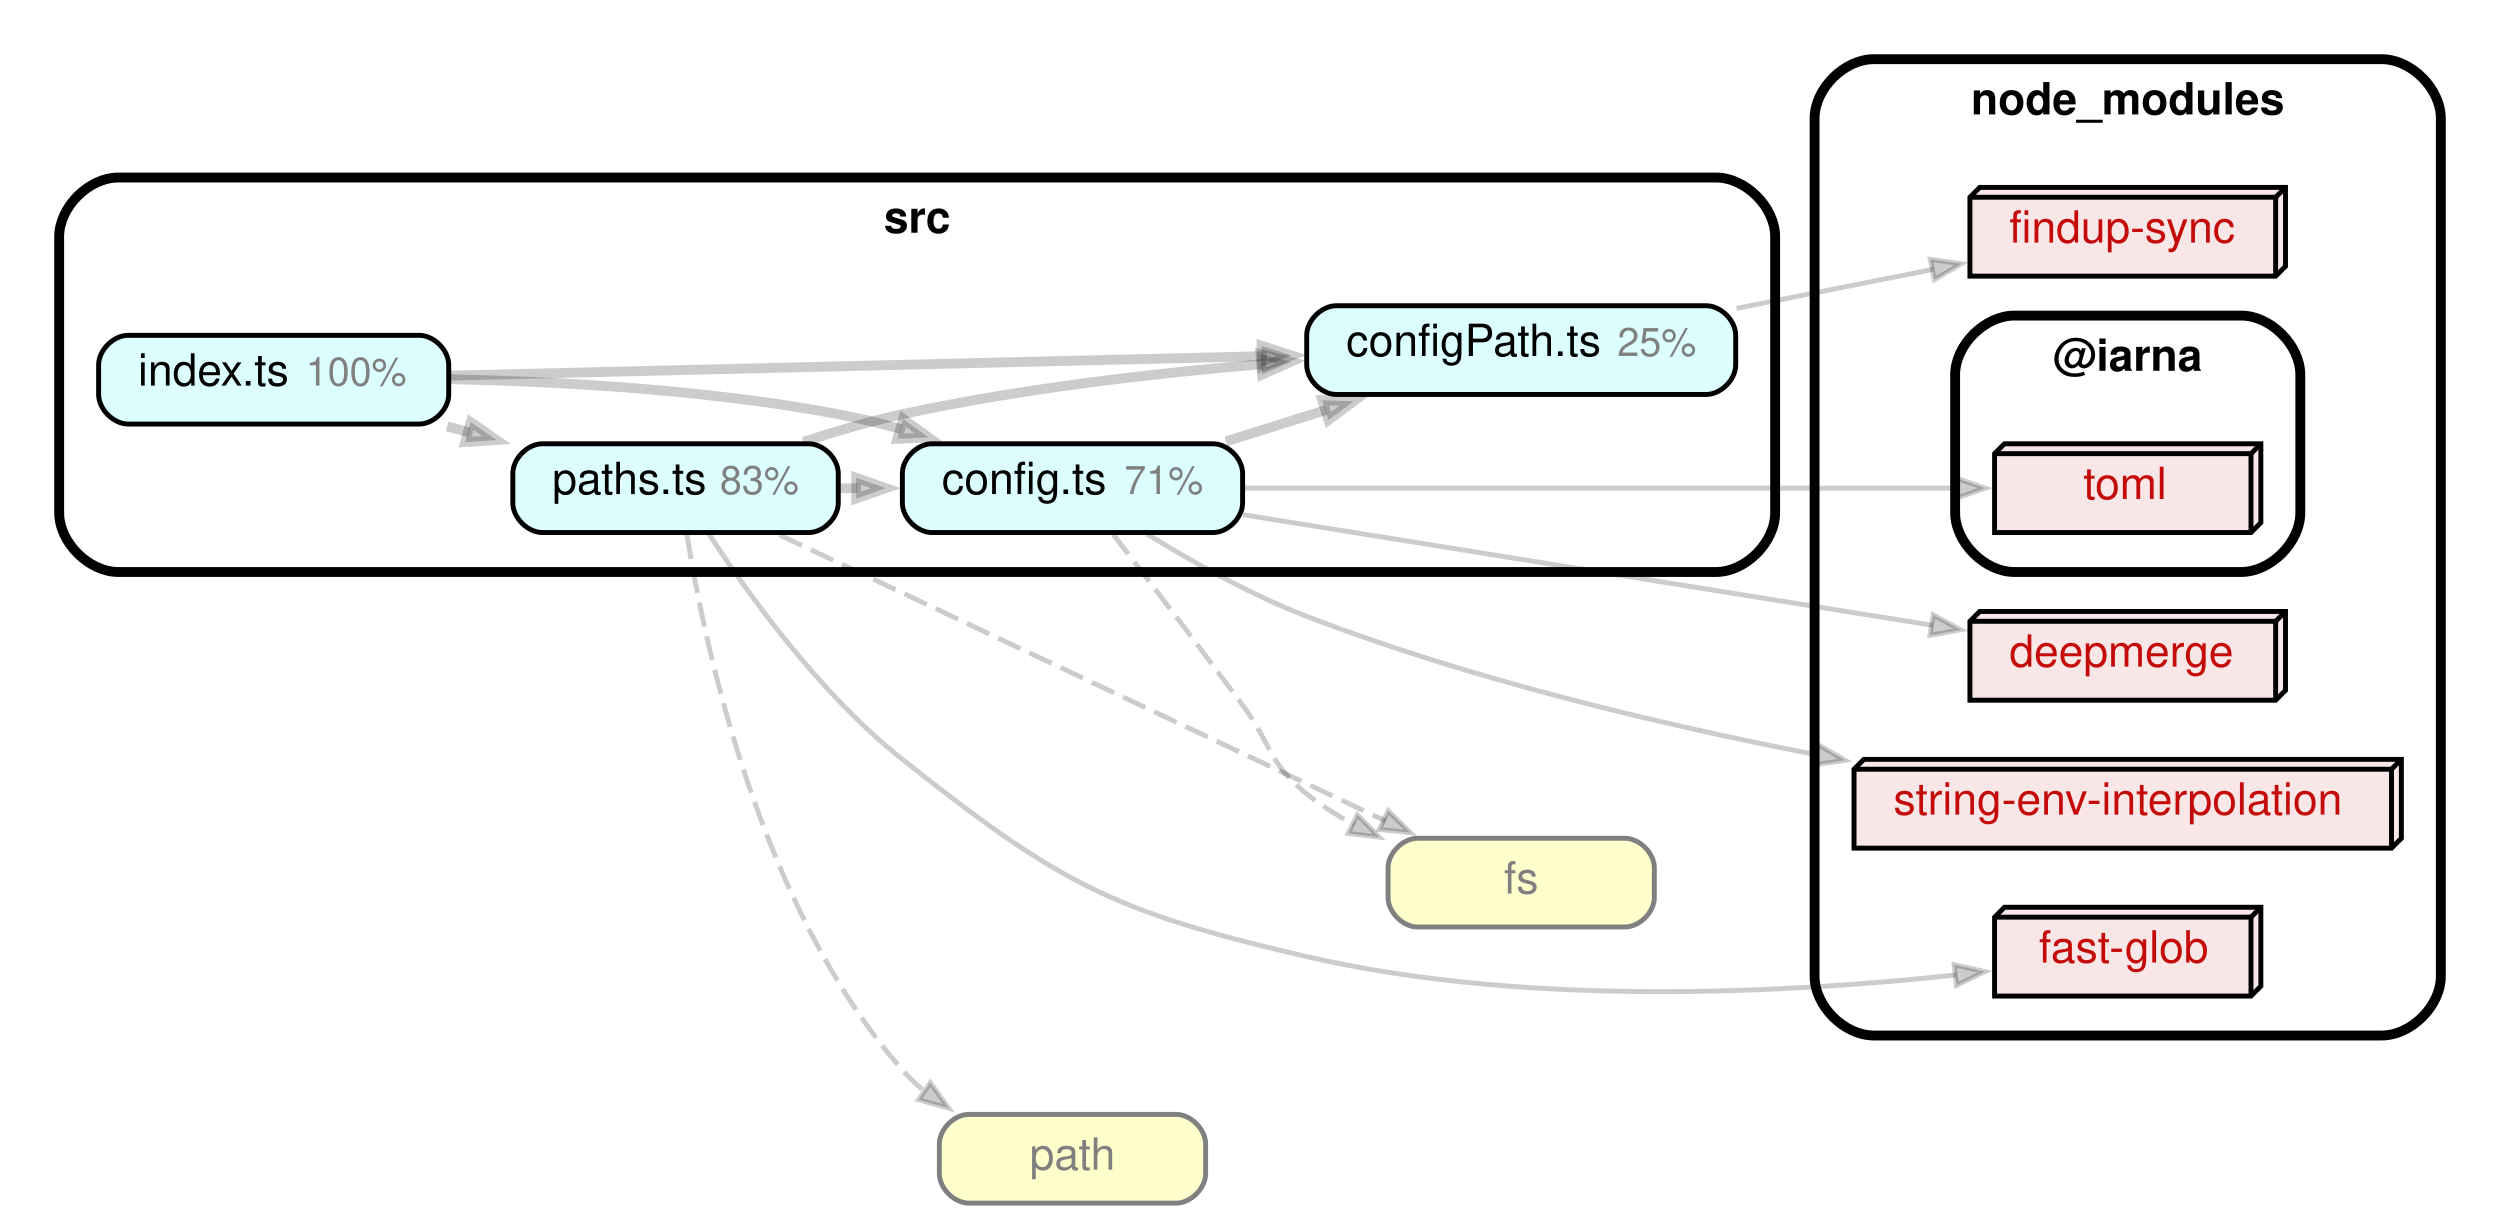
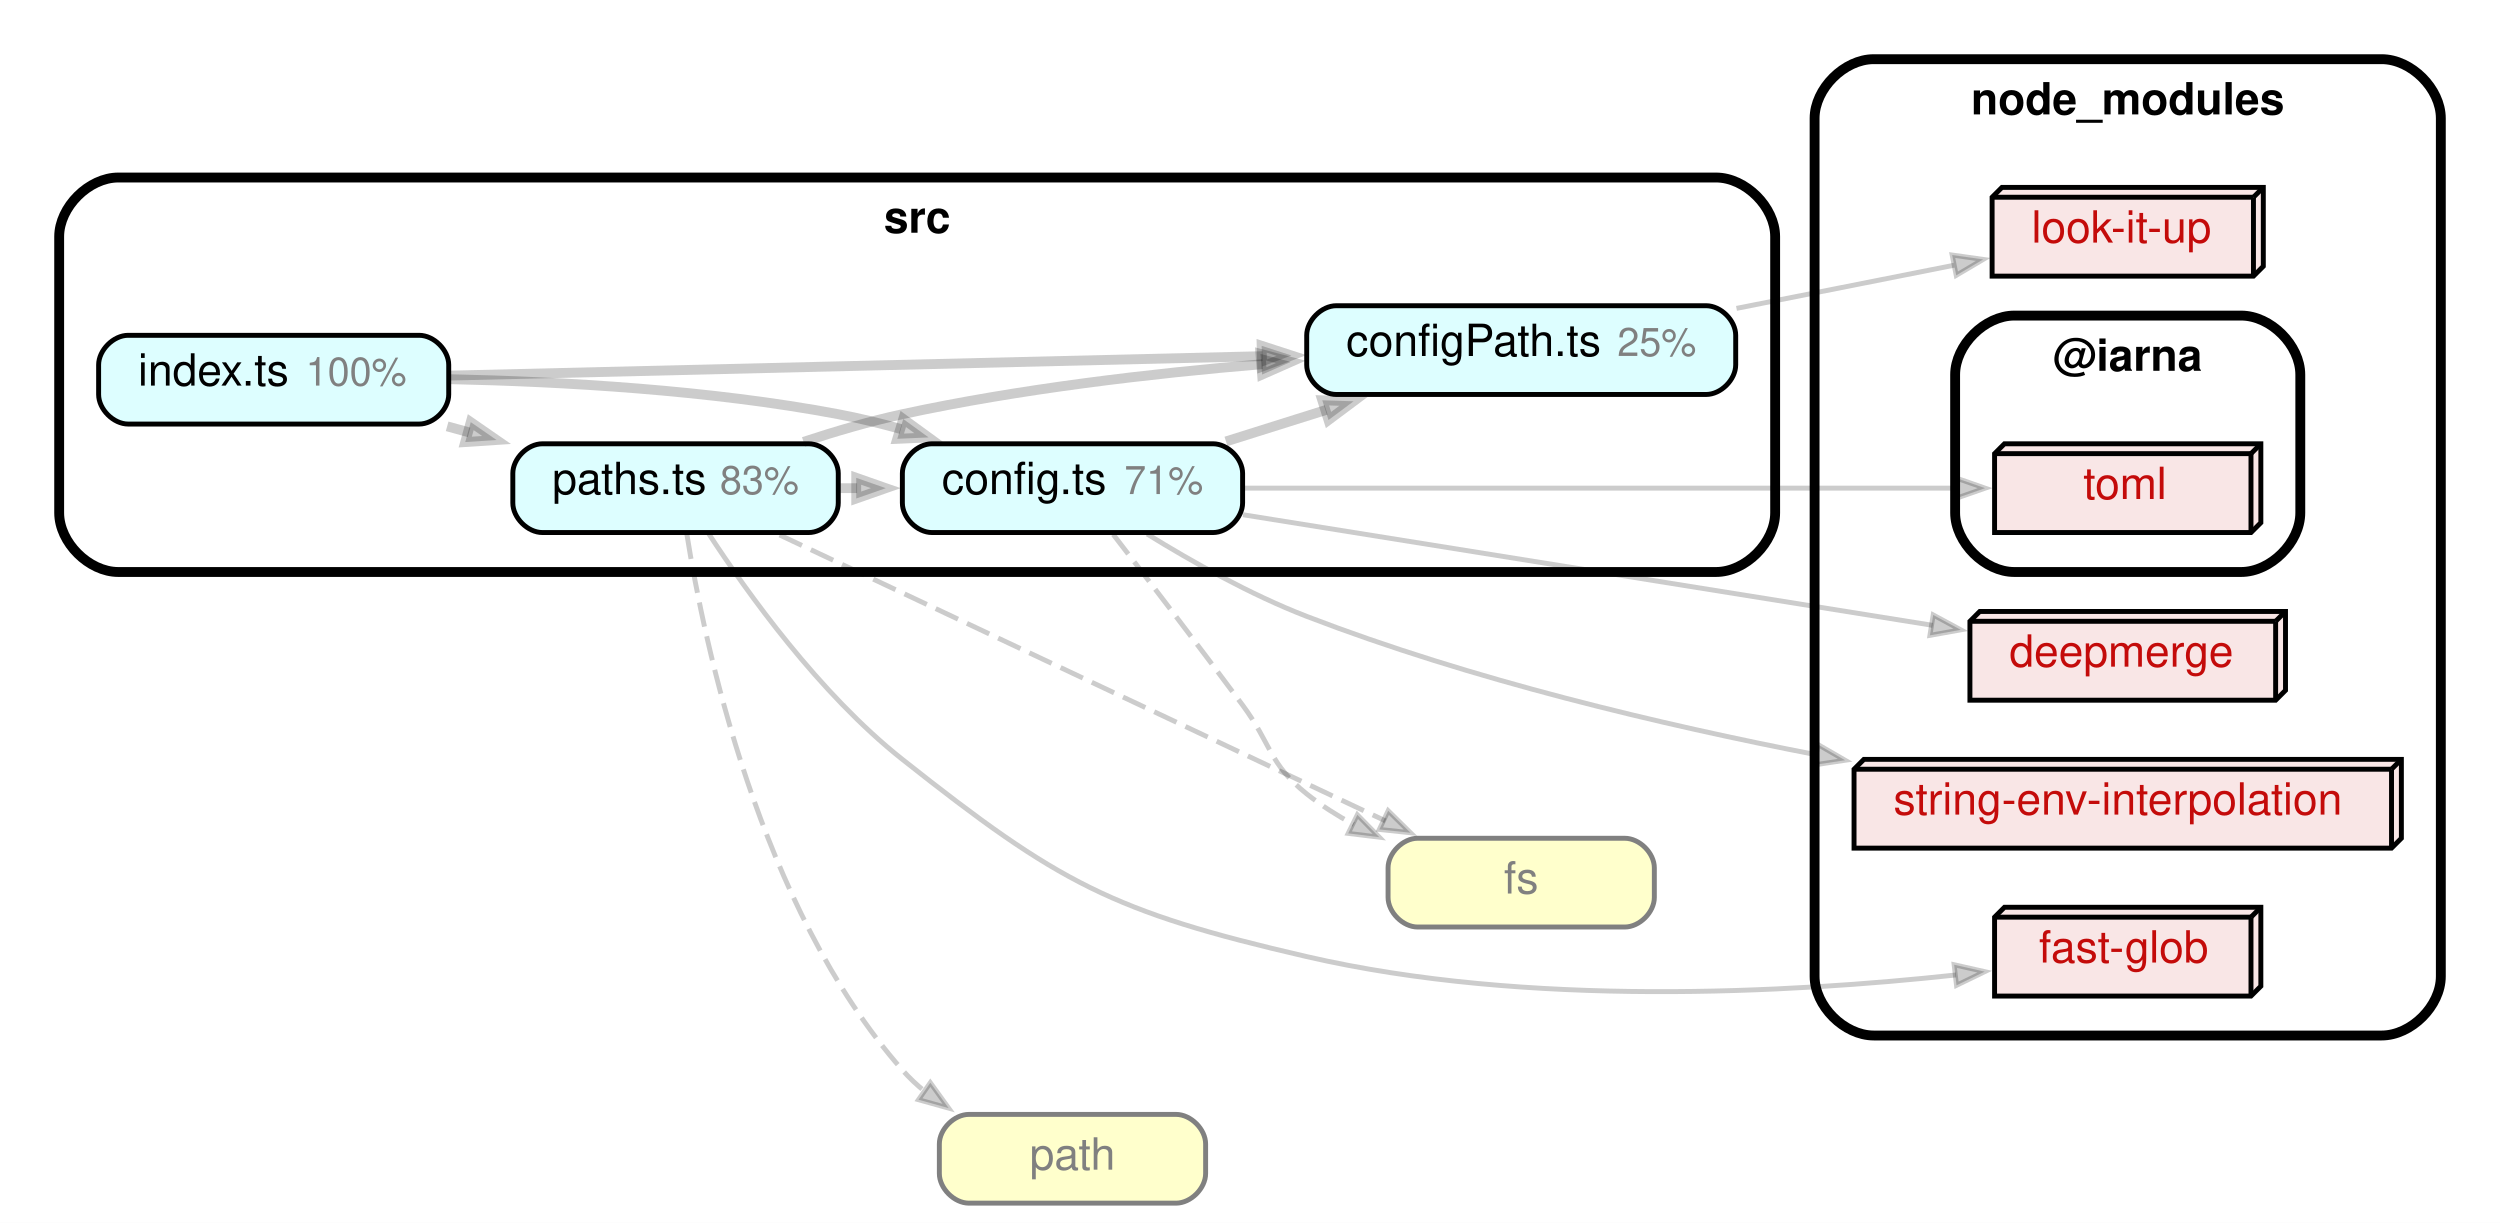
<svg xmlns="http://www.w3.org/2000/svg" xmlns:xlink="http://www.w3.org/1999/xlink" width="507pt" height="248pt" viewBox="0.00 0.00 507.00 248.00">
  <g id="graph0" class="graph" transform="scale(1 1) rotate(0) translate(4 244)">
    <polygon fill="white" stroke="none" points="-4,4 -4,-244 503,-244 503,4 -4,4" />
    <g id="clust1" class="cluster">
      <path fill="#ffffff" stroke="black" stroke-width="2" d="M376,-34C376,-34 479,-34 479,-34 485,-34 491,-40 491,-46 491,-46 491,-220 491,-220 491,-226 485,-232 479,-232 479,-232 376,-232 376,-232 370,-232 364,-226 364,-220 364,-220 364,-46 364,-46 364,-40 370,-34 376,-34" />
      <text text-anchor="middle" x="427.5" y="-220.8" font-family="Helvetica,sans-Serif" font-weight="bold" font-size="9.00">node_modules</text>
    </g>
    <g id="clust2" class="cluster">
      <path fill="#ffffff" stroke="black" stroke-width="2" d="M404.5,-128C404.5,-128 450.5,-128 450.5,-128 456.5,-128 462.5,-134 462.5,-140 462.5,-140 462.5,-168 462.5,-168 462.5,-174 456.5,-180 450.5,-180 450.5,-180 404.5,-180 404.5,-180 398.5,-180 392.5,-174 392.5,-168 392.5,-168 392.5,-140 392.5,-140 392.5,-134 398.5,-128 404.5,-128" />
      <text text-anchor="middle" x="427.5" y="-168.8" font-family="Helvetica,sans-Serif" font-weight="bold" font-size="9.00">@iarna</text>
    </g>
    <g id="clust3" class="cluster">
      <path fill="#ffffff" stroke="black" stroke-width="2" d="M20,-128C20,-128 344,-128 344,-128 350,-128 356,-134 356,-140 356,-140 356,-196 356,-196 356,-202 350,-208 344,-208 344,-208 20,-208 20,-208 14,-208 8,-202 8,-196 8,-196 8,-140 8,-140 8,-134 14,-128 20,-128" />
      <text text-anchor="middle" x="182" y="-196.8" font-family="Helvetica,sans-Serif" font-weight="bold" font-size="9.00">src</text>
    </g>
    <g id="node1" class="node">
      <g id="a_node1">
        <a xlink:title="fs">
          <path fill="#ffffcc" stroke="grey" d="M325.5,-74C325.5,-74 283.5,-74 283.5,-74 280.5,-74 277.5,-71 277.5,-68 277.5,-68 277.5,-62 277.5,-62 277.5,-59 280.5,-56 283.5,-56 283.5,-56 325.5,-56 325.5,-56 328.5,-56 331.5,-59 331.5,-62 331.5,-62 331.5,-68 331.5,-68 331.5,-71 328.5,-74 325.5,-74" />
          <text text-anchor="middle" x="304.5" y="-62.8" font-family="Helvetica,sans-Serif" font-size="9.00" fill="grey">fs</text>
        </a>
      </g>
    </g>
    <g id="node2" class="node">
      <g id="a_node2">
        <a xlink:href="node_modules/@iarna/toml" xlink:title="toml">
          <polygon fill="#c40b0a" fill-opacity="0.102" stroke="black" points="454.5,-154 402.5,-154 400.5,-152 400.5,-136 452.5,-136 454.5,-138 454.5,-154" />
          <polyline fill="none" stroke="black" points="452.5,-152 400.5,-152" />
          <polyline fill="none" stroke="black" points="452.5,-152 452.5,-136" />
          <polyline fill="none" stroke="black" points="452.5,-152 454.5,-154" />
          <text text-anchor="start" x="418.5" y="-142.8" font-family="Helvetica,sans-Serif" font-size="9.00" fill="#c40b0a">toml</text>
        </a>
      </g>
    </g>
    <g id="node3" class="node">
      <g id="a_node3">
        <a xlink:href="node_modules/deepmerge" xlink:title="deepmerge">
          <polygon fill="#c40b0a" fill-opacity="0.102" stroke="black" points="459.5,-120 397.5,-120 395.5,-118 395.5,-102 457.5,-102 459.5,-104 459.5,-120" />
          <polyline fill="none" stroke="black" points="457.5,-118 395.5,-118" />
          <polyline fill="none" stroke="black" points="457.5,-118 457.5,-102" />
          <polyline fill="none" stroke="black" points="457.5,-118 459.5,-120" />
          <text text-anchor="start" x="403.5" y="-108.8" font-family="Helvetica,sans-Serif" font-size="9.00" fill="#c40b0a">deepmerge</text>
        </a>
      </g>
    </g>
    <g id="node4" class="node">
      <g id="a_node4">
        <a xlink:href="node_modules/fast-glob" xlink:title="fast-glob">
          <polygon fill="#c40b0a" fill-opacity="0.102" stroke="black" points="454.5,-60 402.5,-60 400.5,-58 400.5,-42 452.5,-42 454.5,-44 454.5,-60" />
          <polyline fill="none" stroke="black" points="452.5,-58 400.5,-58" />
          <polyline fill="none" stroke="black" points="452.5,-58 452.5,-42" />
          <polyline fill="none" stroke="black" points="452.5,-58 454.5,-60" />
          <text text-anchor="start" x="409.5" y="-48.8" font-family="Helvetica,sans-Serif" font-size="9.00" fill="#c40b0a">fast-glob</text>
        </a>
      </g>
    </g>
    <g id="node5" class="node">
      <g id="a_node5">
-         <a xlink:href="node_modules/findup-sync" xlink:title="findup-sync">
-           <polygon fill="#c40b0a" fill-opacity="0.102" stroke="black" points="459.5,-206 397.5,-206 395.5,-204 395.5,-188 457.5,-188 459.5,-190 459.5,-206" />
-           <polyline fill="none" stroke="black" points="457.5,-204 395.5,-204" />
-           <polyline fill="none" stroke="black" points="457.5,-204 457.5,-188" />
-           <polyline fill="none" stroke="black" points="457.5,-204 459.5,-206" />
-           <text text-anchor="start" x="403.5" y="-194.8" font-family="Helvetica,sans-Serif" font-size="9.00" fill="#c40b0a">findup-sync</text>
+         <a xlink:href="node_modules/look-it-up" xlink:title="look-it-up">
+           <polygon fill="#c40b0a" fill-opacity="0.102" stroke="black" points="455,-206 402,-206 400,-204 400,-188 453,-188 455,-190 455,-206" />
+           <polyline fill="none" stroke="black" points="453,-204 400,-204" />
+           <polyline fill="none" stroke="black" points="453,-204 453,-188" />
+           <polyline fill="none" stroke="black" points="453,-204 455,-206" />
+           <text text-anchor="start" x="408" y="-194.8" font-family="Helvetica,sans-Serif" font-size="9.00" fill="#c40b0a">look-it-up</text>
        </a>
      </g>
    </g>
    <g id="node6" class="node">
      <g id="a_node6">
        <a xlink:href="node_modules/string-env-interpolation" xlink:title="string-env-interpolation">
          <polygon fill="#c40b0a" fill-opacity="0.102" stroke="black" points="483,-90 374,-90 372,-88 372,-72 481,-72 483,-74 483,-90" />
          <polyline fill="none" stroke="black" points="481,-88 372,-88" />
          <polyline fill="none" stroke="black" points="481,-88 481,-72" />
          <polyline fill="none" stroke="black" points="481,-88 483,-90" />
          <text text-anchor="start" x="380" y="-78.8" font-family="Helvetica,sans-Serif" font-size="9.00" fill="#c40b0a">string-env-interpolation</text>
        </a>
      </g>
    </g>
    <g id="node7" class="node">
      <g id="a_node7">
        <a xlink:title="path">
          <path fill="#ffffcc" stroke="grey" d="M234.5,-18C234.5,-18 192.5,-18 192.5,-18 189.5,-18 186.5,-15 186.5,-12 186.5,-12 186.5,-6 186.5,-6 186.5,-3 189.5,0 192.5,0 192.5,0 234.5,0 234.5,0 237.5,0 240.5,-3 240.5,-6 240.5,-6 240.5,-12 240.5,-12 240.5,-15 237.5,-18 234.5,-18" />
          <text text-anchor="middle" x="213.5" y="-6.8" font-family="Helvetica,sans-Serif" font-size="9.00" fill="grey">path</text>
        </a>
      </g>
    </g>
    <g id="node8" class="node">
      <g id="a_node8">
        <a xlink:href="src/config.ts" xlink:title="config.ts">
          <path fill="#ddfeff" stroke="black" d="M242,-154C242,-154 185,-154 185,-154 182,-154 179,-151 179,-148 179,-148 179,-142 179,-142 179,-139 182,-136 185,-136 185,-136 242,-136 242,-136 245,-136 248,-139 248,-142 248,-142 248,-148 248,-148 248,-151 245,-154 242,-154" />
          <text text-anchor="start" x="187" y="-143.8" font-family="Helvetica,sans-Serif" font-size="9.00">config.ts </text>
          <text text-anchor="start" x="224" y="-143.8" font-family="Helvetica,sans-Serif" font-size="8.00" fill="#808080">71%</text>
        </a>
      </g>
    </g>
    <g id="edge4" class="edge">
      <path fill="none" stroke="#000000" stroke-dasharray="5,2" stroke-opacity="0.2" d="M221.76,-135.61C228.59,-126.74 239.08,-113.03 248,-101 253.88,-93.07 253.28,-89.15 261,-83 263.9,-80.69 267.14,-78.62 270.51,-76.79" />
      <polygon fill="#000000" fill-opacity="0.2" stroke="#000000" stroke-opacity="0.2" points="271.27,-78.76 275.72,-74.22 269.41,-74.99 271.27,-78.76" />
    </g>
    <g id="edge2" class="edge">
      <path fill="none" stroke="#000000" stroke-opacity="0.2" d="M248.09,-145C287.77,-145 353.38,-145 393.01,-145" />
      <polygon fill="#000000" fill-opacity="0.2" stroke="#000000" stroke-opacity="0.2" points="392.58,-147.1 398.58,-145 392.58,-142.9 392.58,-147.1" />
    </g>
    <g id="edge3" class="edge">
      <path fill="none" stroke="#000000" stroke-opacity="0.2" d="M248.09,-139.61C286.12,-133.51 347.97,-123.59 387.94,-117.18" />
      <polygon fill="#000000" fill-opacity="0.2" stroke="#000000" stroke-opacity="0.2" points="388.05,-119.29 393.64,-116.27 387.39,-115.15 388.05,-119.29" />
    </g>
    <g id="edge5" class="edge">
      <path fill="none" stroke="#000000" stroke-opacity="0.2" d="M228.64,-135.7C237.6,-130.16 249.61,-123.39 261,-119 294.25,-106.19 332.99,-97.01 364.63,-90.88" />
      <polygon fill="#000000" fill-opacity="0.2" stroke="#000000" stroke-opacity="0.2" points="364.69,-93 370.19,-89.82 363.91,-88.88 364.69,-93" />
    </g>
    <g id="node9" class="node">
      <g id="a_node9">
        <a xlink:href="src/configPath.ts" xlink:title="configPath.ts">
          <path fill="#ddfeff" stroke="black" d="M342,-182C342,-182 267,-182 267,-182 264,-182 261,-179 261,-176 261,-176 261,-170 261,-170 261,-167 264,-164 267,-164 267,-164 342,-164 342,-164 345,-164 348,-167 348,-170 348,-170 348,-176 348,-176 348,-179 345,-182 342,-182" />
          <text text-anchor="start" x="269" y="-171.8" font-family="Helvetica,sans-Serif" font-size="9.00">configPath.ts </text>
          <text text-anchor="start" x="324" y="-171.8" font-family="Helvetica,sans-Serif" font-size="8.00" fill="#808080">25%</text>
        </a>
      </g>
    </g>
    <g id="edge1" class="edge">
      <path fill="none" stroke="#000000" stroke-width="2" stroke-opacity="0.2" d="M244.63,-154.48C251.16,-156.53 258.14,-158.73 264.94,-160.87" />
      <polygon fill="#000000" fill-opacity="0.2" stroke="#000000" stroke-width="2" stroke-opacity="0.2" points="264.16,-162.82 270.51,-162.62 265.42,-158.82 264.16,-162.82" />
    </g>
    <g id="edge6" class="edge">
-       <path fill="none" stroke="#000000" stroke-opacity="0.2" d="M348.16,-181.46C361.13,-184.03 375.3,-186.84 387.98,-189.36" />
-       <polygon fill="#000000" fill-opacity="0.2" stroke="#000000" stroke-opacity="0.2" points="387.47,-191.4 393.76,-190.51 388.29,-187.28 387.47,-191.4" />
+       <path fill="none" stroke="#000000" stroke-opacity="0.2" d="M348.16,-181.46C362.63,-184.33 378.59,-187.5 392.31,-190.22" />
+       <polygon fill="#000000" fill-opacity="0.2" stroke="#000000" stroke-opacity="0.2" points="391.9,-192.28 398.19,-191.39 392.72,-188.16 391.9,-192.28" />
    </g>
    <g id="node10" class="node">
      <g id="a_node10">
        <a xlink:href="src/index.ts" xlink:title="index.ts">
          <path fill="#ddfeff" stroke="black" d="M81,-176C81,-176 22,-176 22,-176 19,-176 16,-173 16,-170 16,-170 16,-164 16,-164 16,-161 19,-158 22,-158 22,-158 81,-158 81,-158 84,-158 87,-161 87,-164 87,-164 87,-170 87,-170 87,-173 84,-176 81,-176" />
          <text text-anchor="start" x="24" y="-165.8" font-family="Helvetica,sans-Serif" font-size="9.00">index.ts </text>
          <text text-anchor="start" x="58" y="-165.8" font-family="Helvetica,sans-Serif" font-size="8.00" fill="#808080">100%</text>
        </a>
      </g>
    </g>
    <g id="edge7" class="edge">
      <path fill="none" stroke="#000000" stroke-width="2" stroke-opacity="0.2" d="M87.3,-167.1C109.9,-166.61 139.91,-164.93 166,-160 170.16,-159.21 174.46,-158.17 178.69,-156.99" />
      <polygon fill="#000000" fill-opacity="0.2" stroke="#000000" stroke-width="2" stroke-opacity="0.2" points="179.18,-159.03 184.32,-155.29 177.97,-155.01 179.18,-159.03" />
    </g>
    <g id="edge8" class="edge">
      <path fill="none" stroke="#000000" stroke-width="2" stroke-opacity="0.2" d="M87.4,-167.83C130.14,-168.86 202.88,-170.59 252.04,-171.77" />
      <polygon fill="#000000" fill-opacity="0.2" stroke="#000000" stroke-width="2" stroke-opacity="0.2" points="251.86,-173.87 257.9,-171.91 251.96,-169.67 251.86,-173.87" />
    </g>
    <g id="node11" class="node">
      <g id="a_node11">
        <a xlink:href="src/paths.ts" xlink:title="paths.ts">
          <path fill="#ddfeff" stroke="black" d="M160,-154C160,-154 106,-154 106,-154 103,-154 100,-151 100,-148 100,-148 100,-142 100,-142 100,-139 103,-136 106,-136 106,-136 160,-136 160,-136 163,-136 166,-139 166,-142 166,-142 166,-148 166,-148 166,-151 163,-154 160,-154" />
          <text text-anchor="start" x="108" y="-143.8" font-family="Helvetica,sans-Serif" font-size="9.00">paths.ts </text>
          <text text-anchor="start" x="142" y="-143.8" font-family="Helvetica,sans-Serif" font-size="8.00" fill="#808080">83%</text>
        </a>
      </g>
    </g>
    <g id="edge9" class="edge">
      <path fill="none" stroke="#000000" stroke-width="2" stroke-opacity="0.2" d="M86.68,-157.54C88.15,-157.13 89.64,-156.72 91.13,-156.31" />
      <polygon fill="#000000" fill-opacity="0.2" stroke="#000000" stroke-width="2" stroke-opacity="0.2" points="91.47,-158.39 96.7,-154.77 90.35,-154.35 91.47,-158.39" />
    </g>
    <g id="edge13" class="edge">
      <path fill="none" stroke="#000000" stroke-dasharray="5,2" stroke-opacity="0.2" d="M154.11,-135.51C184.69,-121.07 242.92,-93.59 276.95,-77.53" />
      <polygon fill="#000000" fill-opacity="0.2" stroke="#000000" stroke-opacity="0.2" points="277.52,-79.58 282.05,-75.12 275.73,-75.79 277.52,-79.58" />
    </g>
    <g id="edge12" class="edge">
      <path fill="none" stroke="#000000" stroke-opacity="0.2" d="M139.71,-135.79C147.43,-123.94 162.17,-103.32 179,-90 210.8,-64.84 221.49,-59.12 261,-50 305.64,-39.69 358.87,-42.61 392.68,-46.28" />
      <polygon fill="#000000" fill-opacity="0.2" stroke="#000000" stroke-opacity="0.2" points="392.3,-48.35 398.5,-46.95 392.78,-44.18 392.3,-48.35" />
    </g>
    <g id="edge14" class="edge">
      <path fill="none" stroke="#000000" stroke-dasharray="5,2" stroke-opacity="0.2" d="M135.31,-135.58C138.76,-113.97 149.91,-60.1 179,-27 180.39,-25.42 181.95,-23.95 183.62,-22.6" />
      <polygon fill="#000000" fill-opacity="0.2" stroke="#000000" stroke-opacity="0.2" points="184.67,-24.43 188.39,-19.27 182.27,-20.98 184.67,-24.43" />
    </g>
    <g id="edge10" class="edge">
      <path fill="none" stroke="#000000" stroke-width="2" stroke-opacity="0.2" d="M166.38,-145C167.52,-145 168.67,-145 169.82,-145" />
      <polygon fill="#000000" fill-opacity="0.2" stroke="#000000" stroke-width="2" stroke-opacity="0.2" points="169.64,-147.1 175.64,-145 169.64,-142.9 169.64,-147.1" />
    </g>
    <g id="edge11" class="edge">
      <path fill="none" stroke="#000000" stroke-width="2" stroke-opacity="0.2" d="M158.96,-154.39C165.41,-156.52 172.4,-158.57 179,-160 202.72,-165.13 229.44,-168.26 252.02,-170.15" />
      <polygon fill="#000000" fill-opacity="0.2" stroke="#000000" stroke-width="2" stroke-opacity="0.2" points="251.62,-172.23 257.77,-170.61 251.95,-168.04 251.62,-172.23" />
    </g>
  </g>
</svg>
